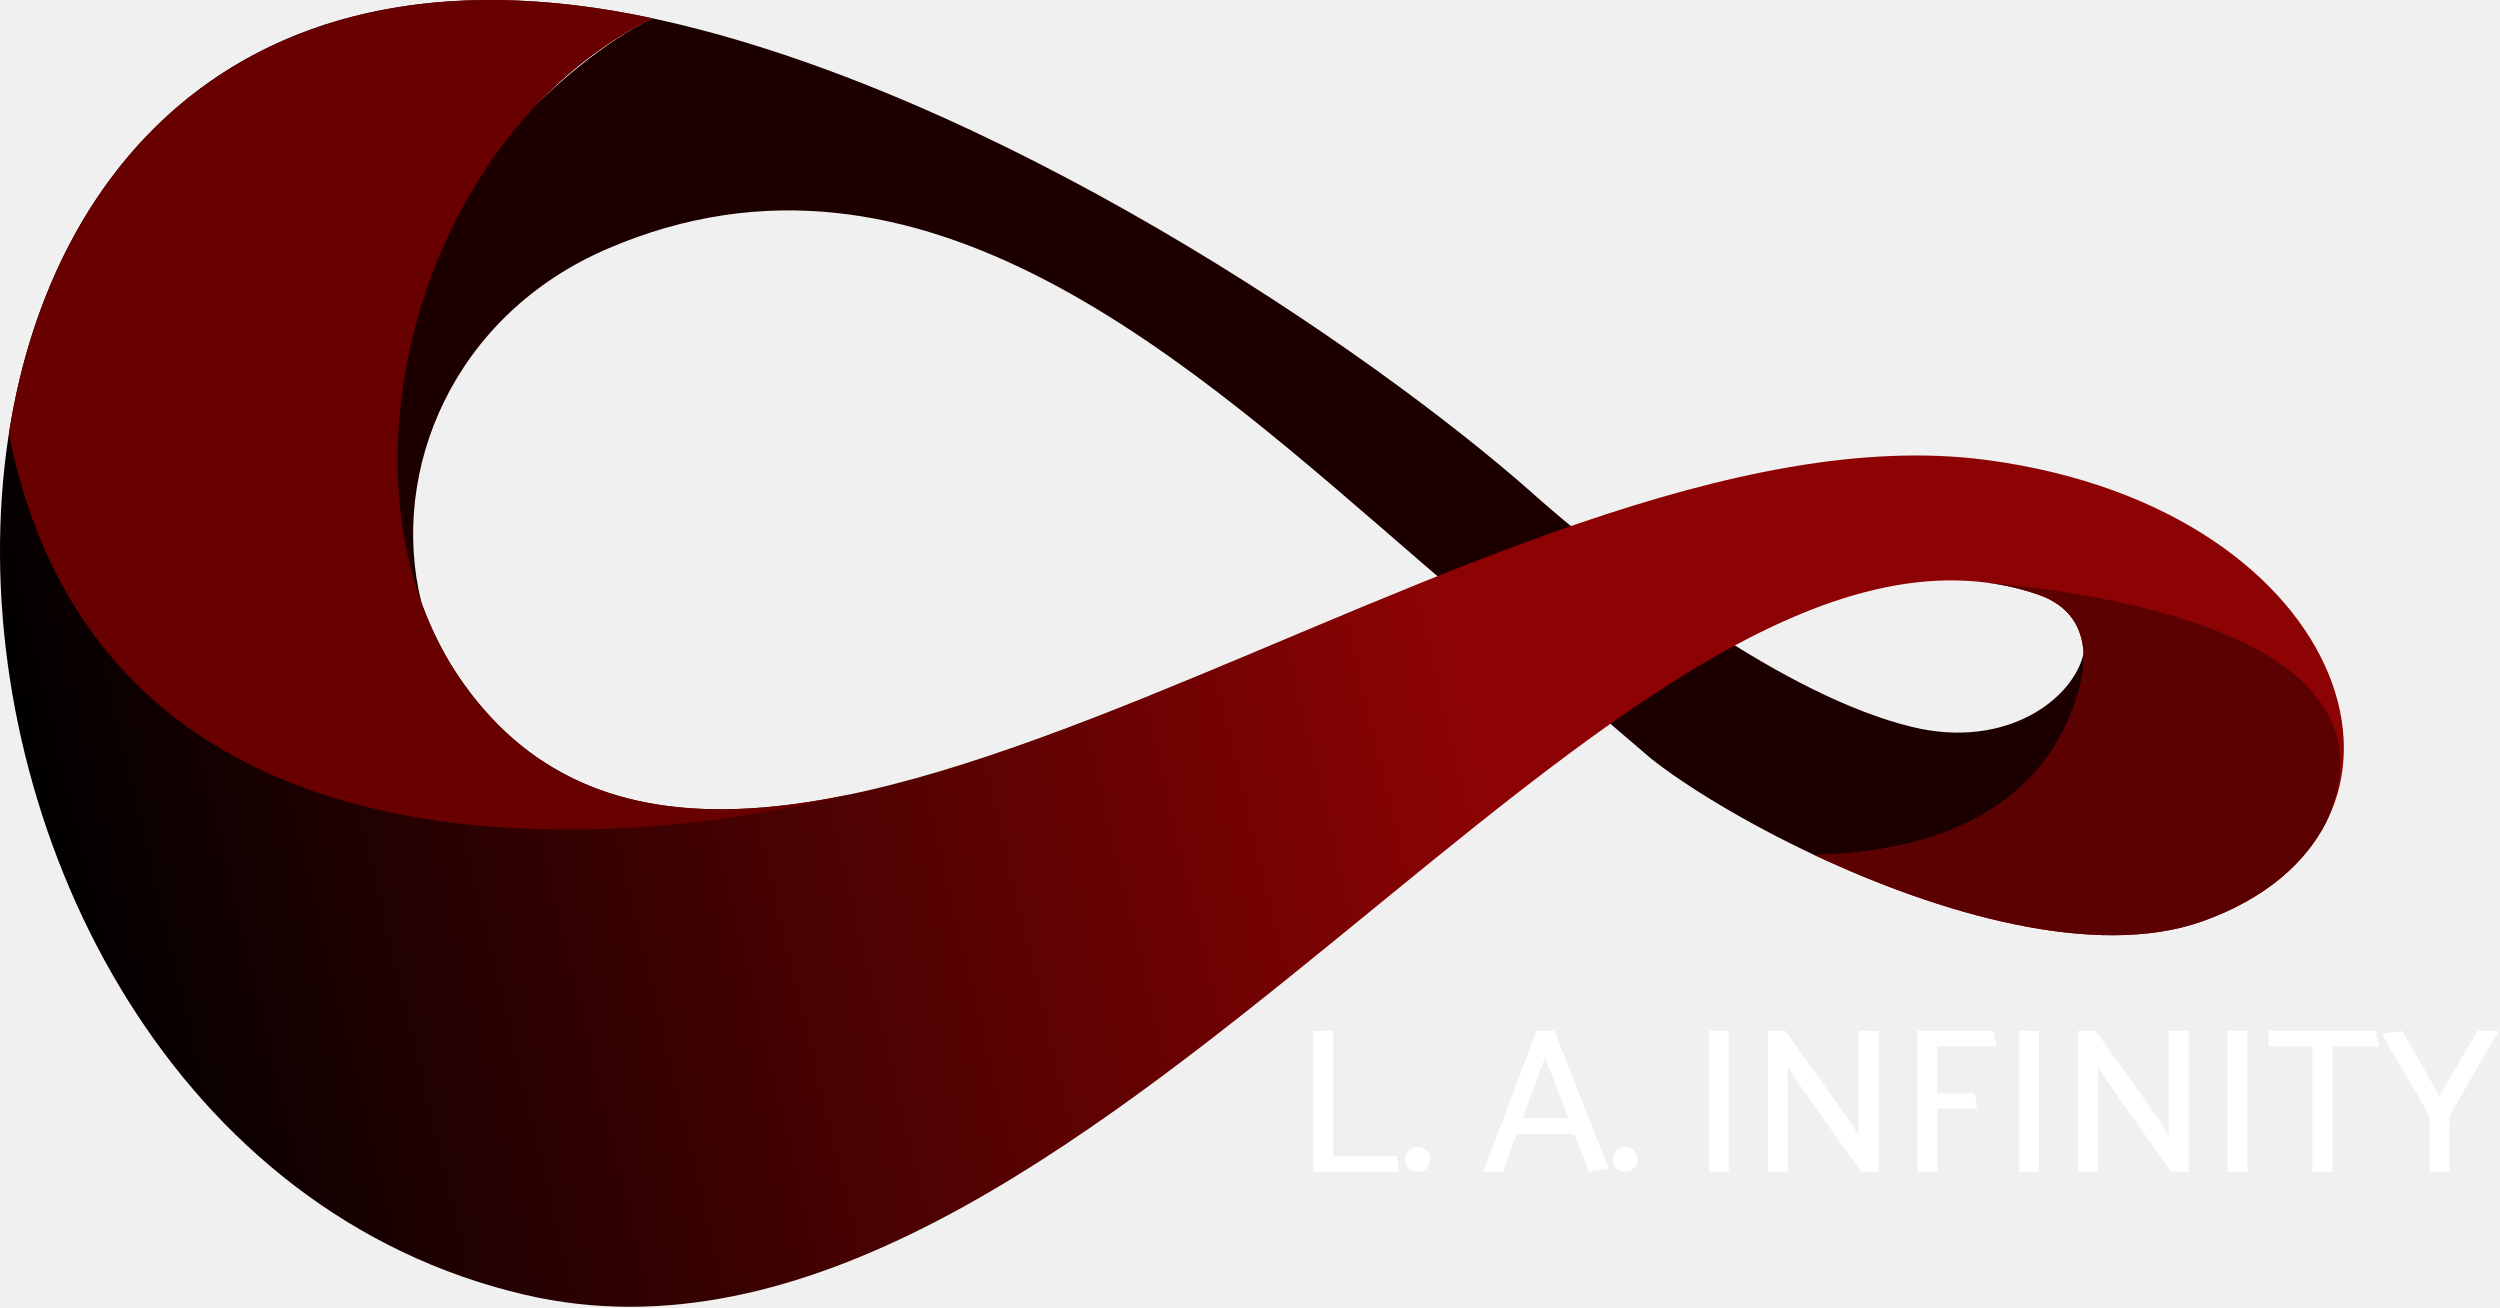
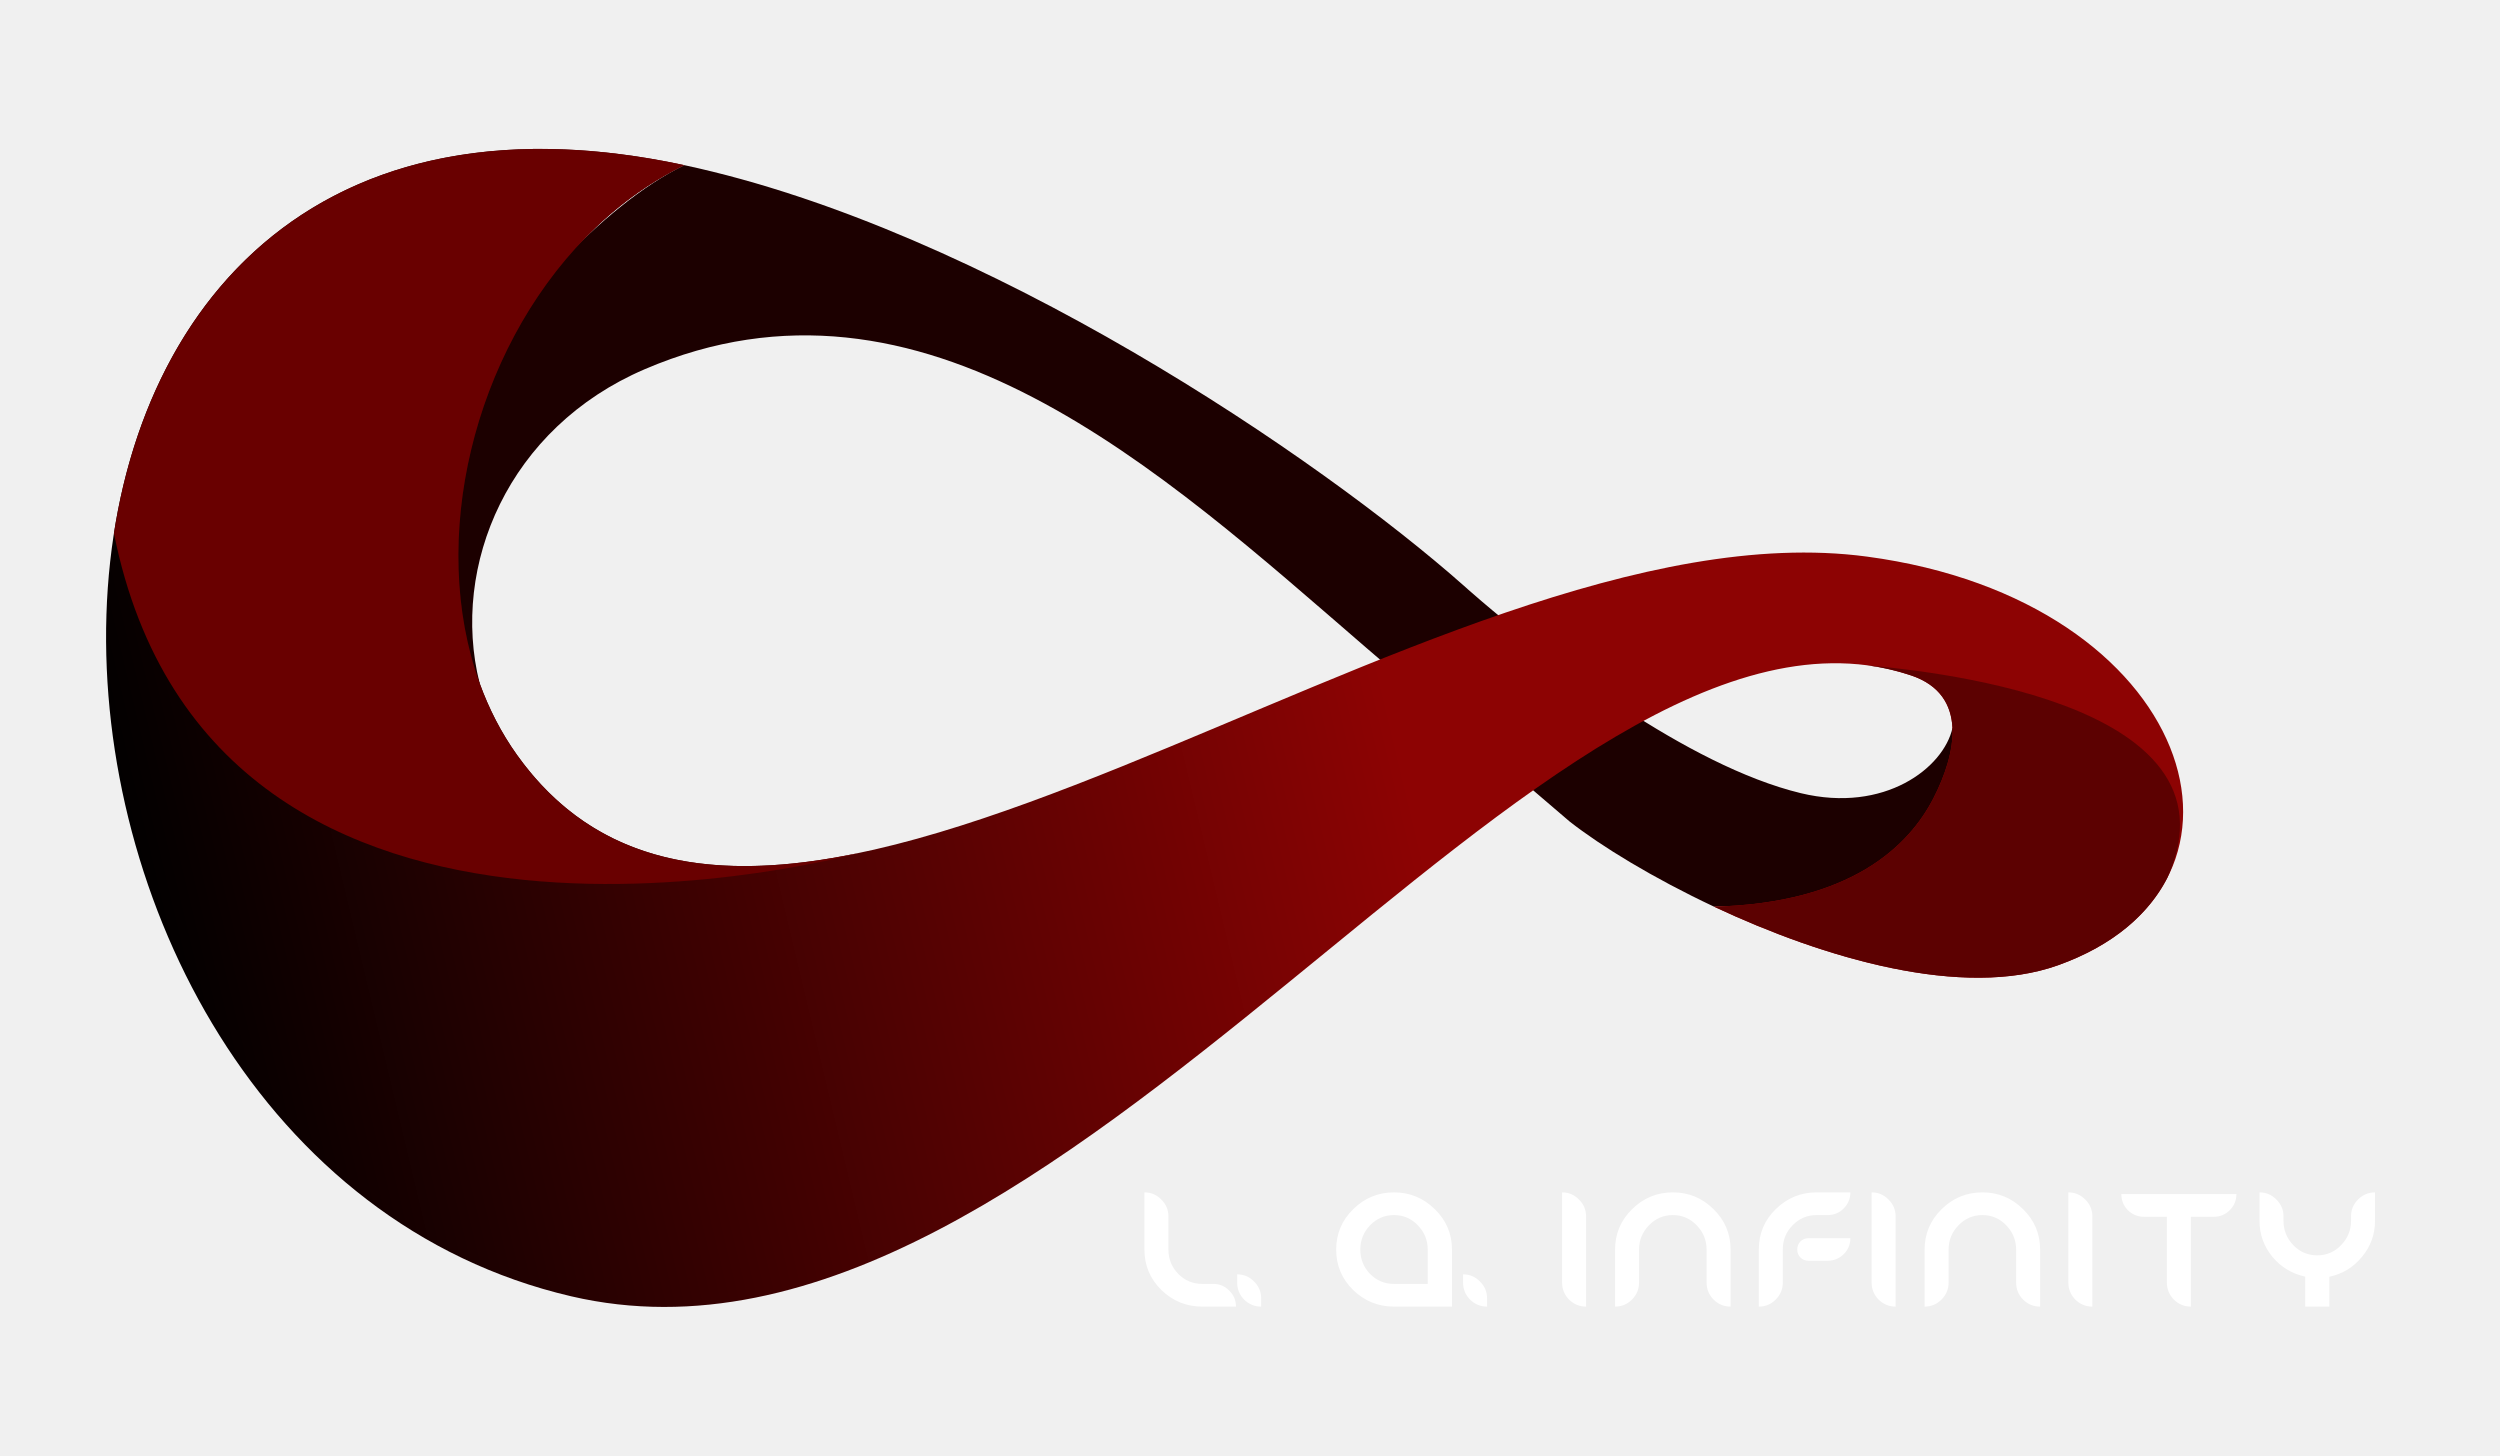
- <svg xmlns="http://www.w3.org/2000/svg" width="2172" height="1136" viewBox="0 0 2172 1136" fill="none">
-   <path fill-rule="evenodd" clip-rule="evenodd" d="M1661.61 631.65C1605.59 618.146 1543.49 584.672 1488.38 548.694C1426.98 508.596 1374.26 465.386 1348.33 443.231C1337.36 433.853 1331.18 428.246 1331.18 428.246C1190.36 303.572 861.241 79.015 566.875 15.902C403.071 96.445 218.097 413.856 211.247 525.01C205.161 623.779 366.121 523.502 366.121 523.502C337.649 408.644 394.087 273.46 528.057 215.995C800.917 98.95 1034.6 315.697 1234.94 488.619C1253.58 504.712 1271.93 520.421 1290 535.45L1376.76 609.692L1434.83 659.387C1465.55 683.503 1516.72 714.842 1576.42 742.884C1833.45 744.077 1842.55 576.778 1810.2 567.778C1801.49 606.834 1743.67 651.428 1661.61 631.65Z" fill="#1C0000" />
-   <mask id="mask0_21_97" style="mask-type:luminance" maskUnits="userSpaceOnUse" x="0" y="0" width="2037" height="1136">
-     <path d="M1791.52 636.628C1767.5 683.359 1710.7 739.473 1576.42 742.882C1684.5 793.651 1820.52 833.616 1913.66 800.344C2135.04 721.267 2047.47 442.6 1726.3 399.682C1294.14 341.933 650.73 941.78 402.736 593.962C280.794 422.931 361.668 116.803 566.876 15.902C-190.007 -146.384 -150.037 983.667 456.027 1124.9C940.268 1237.75 1408.54 395.236 1769.52 516.146C1826.08 535.091 1814 592.897 1791.52 636.628Z" fill="white" />
+ <svg xmlns="http://www.w3.org/2000/svg" width="2451" height="1427" viewBox="0 0 2451 1427" fill="none">
+   <path fill-rule="evenodd" clip-rule="evenodd" d="M1765.61 777.65C1709.59 764.146 1647.49 730.672 1592.38 694.694C1530.98 654.596 1478.26 611.386 1452.33 589.231C1441.36 579.853 1435.18 574.246 1435.18 574.246C1294.36 449.572 965.241 225.015 670.875 161.902C507.071 242.445 322.097 559.856 315.247 671.01C309.161 769.779 470.121 669.502 470.121 669.502C441.649 554.644 498.087 419.46 632.057 361.995C904.917 244.95 1138.6 461.697 1338.94 634.619C1357.58 650.712 1375.93 666.421 1394 681.45L1480.76 755.692L1538.83 805.387C1569.55 829.503 1620.72 860.842 1680.42 888.884C1937.45 890.077 1946.55 722.778 1914.2 713.778C1905.49 752.834 1847.67 797.428 1765.61 777.65Z" fill="#1C0000" />
+   <mask id="mask0_35_15" style="mask-type:luminance" maskUnits="userSpaceOnUse" x="104" y="146" width="2037" height="1136">
+     <path d="M1895.52 782.628C1871.5 829.359 1814.7 885.473 1680.42 888.882C1788.5 939.651 1924.52 979.616 2017.66 946.344C2239.04 867.267 2151.47 588.6 1830.3 545.682C1398.14 487.933 754.73 1087.78 506.736 739.962C384.794 568.931 465.668 262.803 670.876 161.902C-86.007 -0.384 -46.037 1129.67 560.027 1270.9C1044.27 1383.75 1512.54 541.236 1873.52 662.146C1930.08 681.091 1918 738.897 1895.52 782.628Z" fill="white" />
  </mask>
-   <g mask="url(#mask0_21_97)">
-     <path d="M2135.04 -146.385H-190.007V1237.75H2135.04V-146.385Z" fill="url(#paint0_linear_21_97)" />
+   <g mask="url(#mask0_35_15)">
+     <path d="M2239.04 -0.385H-86.007V1383.75H2239.04V-0.385Z" fill="url(#paint0_linear_35_15)" />
  </g>
-   <path fill-rule="evenodd" clip-rule="evenodd" d="M2020.98 714.407C2100.65 537.333 1767.92 510.352 1726.06 506.183C1740.71 508.068 1755.2 511.348 1769.52 516.144C1798.09 525.714 1809.15 545.197 1810.2 567.776C1811.23 589.896 1802.65 614.987 1791.52 636.628C1767.5 683.359 1710.7 739.473 1576.42 742.882C1684.5 793.651 1820.52 833.616 1913.66 800.344C1967.05 781.27 2002.48 750.591 2020.98 714.407Z" fill="#5C0101" />
-   <path fill-rule="evenodd" clip-rule="evenodd" d="M366.123 523.502C315.817 384.059 359.581 199.669 470.691 86.205C498.634 57.671 530.837 33.621 566.875 15.902C224.964 -57.408 45.664 133.001 7.699 376.847C105.338 865.174 738.529 690.168 738.529 690.168C599.738 719.256 481.364 704.241 402.736 593.962C387.36 572.396 375.207 548.681 366.123 523.502Z" fill="#690000" />
-   <path d="M1215.62 1018H1140.92V895.6H1158.2V1004.5H1213.46L1215.62 1018ZM1231.89 996.4C1234.89 996.4 1237.41 997.48 1239.45 999.64C1241.49 1001.68 1242.51 1004.2 1242.51 1007.2C1242.51 1010.2 1241.49 1012.78 1239.45 1014.94C1237.41 1016.98 1234.89 1018 1231.89 1018C1228.77 1018 1226.13 1016.98 1223.97 1014.94C1221.93 1012.78 1220.91 1010.2 1220.91 1007.2C1220.91 1004.2 1221.93 1001.68 1223.97 999.64C1226.13 997.48 1228.77 996.4 1231.89 996.4ZM1342.37 918.82L1322.75 971.38H1362.53L1342.37 918.82ZM1350.47 895.6L1397.63 1015.48L1380.53 1018L1367.75 985.24H1317.89L1305.65 1018H1288.73L1334.81 895.6H1350.47ZM1412.07 996.4C1415.07 996.4 1417.59 997.48 1419.63 999.64C1421.67 1001.68 1422.69 1004.2 1422.69 1007.2C1422.69 1010.2 1421.67 1012.78 1419.63 1014.94C1417.59 1016.98 1415.07 1018 1412.07 1018C1408.95 1018 1406.31 1016.98 1404.15 1014.94C1402.11 1012.78 1401.09 1010.2 1401.09 1007.2C1401.09 1004.2 1402.11 1001.68 1404.15 999.64C1406.31 997.48 1408.95 996.4 1412.07 996.4ZM1484.75 1018V895.6H1502.03V1018H1484.75ZM1535.9 1018V895.6H1551.2L1606.1 972.64L1614.74 986.14V895.6H1632.2V1018H1616.72L1560.02 937.54L1553.18 926.74V1018H1535.9ZM1717.82 963.1H1683.08V1018H1665.8V895.6H1731.86L1734.38 908.92H1683.08V949.96H1715.66L1717.82 963.1ZM1754.22 1018V895.6H1771.5V1018H1754.22ZM1805.37 1018V895.6H1820.67L1875.57 972.64L1884.21 986.14V895.6H1901.67V1018H1886.19L1829.49 937.54L1822.65 926.74V1018H1805.37ZM1935.28 1018V895.6H1952.56V1018H1935.28ZM2066.71 909.28H2026.39V1018H2008.93V909.28H1970.95V895.6H2064.37C2064.73 897.88 2065.09 900.16 2065.45 902.44C2065.81 904.72 2066.23 907 2066.71 909.28ZM2110.78 1018V969.4L2069.2 898.12L2087.02 895.6L2119.42 952.12L2152.54 895.6H2170.9L2128.24 969.22L2128.06 1018H2110.78Z" fill="white" />
+   <path fill-rule="evenodd" clip-rule="evenodd" d="M2124.98 860.407C2204.65 683.333 1871.92 656.352 1830.06 652.183C1844.71 654.068 1859.2 657.348 1873.52 662.144C1902.09 671.714 1913.15 691.197 1914.2 713.776C1915.23 735.896 1906.65 760.987 1895.52 782.628C1871.5 829.359 1814.7 885.473 1680.42 888.882C1788.5 939.651 1924.52 979.616 2017.66 946.344C2071.05 927.27 2106.48 896.591 2124.98 860.407Z" fill="#5C0101" />
+   <path fill-rule="evenodd" clip-rule="evenodd" d="M470.123 669.502C419.817 530.059 463.581 345.669 574.691 232.205C602.634 203.671 634.837 179.621 670.875 161.902C328.964 88.592 149.664 279.001 111.699 522.847C209.338 1011.17 842.529 836.168 842.529 836.168C703.738 865.256 585.364 850.241 506.736 739.962C491.36 718.396 479.207 694.681 470.123 669.502Z" fill="#690000" />
+   <path d="M1145.52 1225.14C1145.52 1234.38 1148.74 1242.31 1155.18 1248.94C1161.62 1255.47 1169.46 1258.74 1178.7 1258.74H1189.48C1195.64 1258.74 1200.87 1260.93 1205.16 1265.32C1209.55 1269.61 1211.74 1274.84 1211.74 1281H1178.7C1163.21 1281 1149.86 1275.59 1138.66 1264.76C1127.55 1253.84 1122 1240.63 1122 1225.14V1169C1128.44 1169 1133.95 1171.33 1138.52 1176C1143.19 1180.57 1145.52 1186.08 1145.52 1192.52V1225.14ZM1236.44 1272.88V1281C1230 1281 1224.44 1278.71 1219.78 1274.14C1215.2 1269.47 1212.92 1263.92 1212.92 1257.48V1249.36C1219.36 1249.36 1224.86 1251.69 1229.44 1256.36C1234.1 1260.93 1236.44 1266.44 1236.44 1272.88ZM1423.53 1225.14V1281H1366.69C1351.19 1281 1337.85 1275.59 1326.65 1264.76C1315.54 1253.84 1309.99 1240.63 1309.99 1225.14C1309.99 1209.65 1315.54 1196.44 1326.65 1185.52C1337.85 1174.51 1351.19 1169 1366.69 1169C1382.18 1169 1395.53 1174.51 1406.73 1185.52C1417.93 1196.44 1423.53 1209.65 1423.53 1225.14ZM1399.73 1258.74V1225.14C1399.73 1215.9 1396.51 1207.97 1390.07 1201.34C1383.72 1194.62 1375.93 1191.26 1366.69 1191.26C1357.45 1191.26 1349.61 1194.62 1343.17 1201.34C1336.82 1207.97 1333.65 1215.9 1333.65 1225.14C1333.65 1234.38 1336.82 1242.31 1343.17 1248.94C1349.61 1255.47 1357.45 1258.74 1366.69 1258.74H1399.73ZM1457.92 1272.88V1281C1451.48 1281 1445.93 1278.71 1441.26 1274.14C1436.69 1269.47 1434.4 1263.92 1434.4 1257.48V1249.36C1440.84 1249.36 1446.35 1251.69 1450.92 1256.36C1455.59 1260.93 1457.92 1266.44 1457.92 1272.88ZM1554.99 1192.52V1281C1548.55 1281 1543 1278.71 1538.33 1274.14C1533.76 1269.47 1531.47 1263.92 1531.47 1257.48V1169C1537.91 1169 1543.42 1171.33 1547.99 1176C1552.66 1180.57 1554.99 1186.08 1554.99 1192.52ZM1673.15 1225.14C1673.15 1215.99 1669.93 1208.06 1663.49 1201.34C1657.05 1194.62 1649.26 1191.26 1640.11 1191.26C1630.87 1191.26 1623.03 1194.62 1616.59 1201.34C1610.15 1207.97 1606.93 1215.9 1606.93 1225.14V1257.48C1606.93 1263.92 1604.6 1269.47 1599.93 1274.14C1595.36 1278.71 1589.85 1281 1583.41 1281V1225.14C1583.41 1209.65 1588.96 1196.44 1600.07 1185.52C1611.18 1174.51 1624.52 1169 1640.11 1169C1655.6 1169 1668.9 1174.51 1680.01 1185.52C1691.12 1196.44 1696.67 1209.65 1696.67 1225.14V1281C1690.23 1281 1684.68 1278.71 1680.01 1274.14C1675.44 1269.47 1673.15 1263.92 1673.15 1257.48V1225.14ZM1773.07 1213.94C1769.9 1213.94 1767.24 1215.01 1765.09 1217.16C1763.04 1219.31 1762.01 1221.97 1762.01 1225.14C1762.01 1228.22 1763.08 1230.83 1765.23 1232.98C1767.38 1235.03 1769.99 1236.06 1773.07 1236.06H1791.69C1797.85 1236.06 1803.12 1233.91 1807.51 1229.62C1811.9 1225.33 1814.09 1220.1 1814.09 1213.94H1773.07ZM1747.87 1224.86V1257.48C1747.87 1263.92 1745.54 1269.47 1740.87 1274.14C1736.3 1278.71 1730.79 1281 1724.35 1281V1224.86C1724.35 1209.37 1729.9 1196.21 1741.01 1185.38C1752.21 1174.46 1765.56 1169 1781.05 1169H1814.09C1814.09 1175.16 1811.9 1180.43 1807.51 1184.82C1803.22 1189.11 1797.99 1191.26 1791.83 1191.26H1781.05C1771.81 1191.26 1763.97 1194.57 1757.53 1201.2C1751.09 1207.73 1747.87 1215.62 1747.87 1224.86ZM1858.46 1192.52V1281C1852.02 1281 1846.47 1278.71 1841.8 1274.14C1837.23 1269.47 1834.94 1263.92 1834.94 1257.48V1169C1841.38 1169 1846.89 1171.33 1851.46 1176C1856.13 1180.57 1858.46 1186.08 1858.46 1192.52ZM1976.62 1225.14C1976.62 1215.99 1973.4 1208.06 1966.96 1201.34C1960.52 1194.62 1952.72 1191.26 1943.58 1191.26C1934.34 1191.26 1926.5 1194.62 1920.06 1201.34C1913.62 1207.97 1910.4 1215.9 1910.4 1225.14V1257.48C1910.4 1263.92 1908.06 1269.47 1903.4 1274.14C1898.82 1278.71 1893.32 1281 1886.88 1281V1225.14C1886.88 1209.65 1892.43 1196.44 1903.54 1185.52C1914.64 1174.51 1927.99 1169 1943.58 1169C1959.07 1169 1972.37 1174.51 1983.48 1185.52C1994.58 1196.44 2000.14 1209.65 2000.14 1225.14V1281C1993.7 1281 1988.14 1278.71 1983.48 1274.14C1978.9 1269.47 1976.62 1263.92 1976.62 1257.48V1225.14ZM2051.34 1192.52V1281C2044.9 1281 2039.34 1278.71 2034.68 1274.14C2030.1 1269.47 2027.82 1263.92 2027.82 1257.48V1169C2034.26 1169 2039.76 1171.33 2044.34 1176C2049 1180.57 2051.34 1186.08 2051.34 1192.52ZM2192.59 1170.68C2192.59 1176.84 2190.4 1182.11 2186.01 1186.5C2181.72 1190.79 2176.49 1192.94 2170.33 1192.94H2147.93V1281C2141.49 1281 2135.94 1278.71 2131.27 1274.14C2126.7 1269.47 2124.41 1263.92 2124.41 1257.48V1192.94H2102.01C2095.85 1192.94 2090.58 1190.79 2086.19 1186.5C2081.9 1182.11 2079.75 1176.84 2079.75 1170.68H2192.59ZM2283.68 1281H2260.02V1251.6C2247.05 1248.8 2236.32 1242.31 2227.82 1232.14C2219.42 1221.87 2215.22 1210.11 2215.22 1196.86V1169C2221.66 1169 2227.17 1171.33 2231.74 1176C2236.41 1180.57 2238.74 1186.08 2238.74 1192.52V1196.86C2238.74 1206.1 2241.96 1214.08 2248.4 1220.8C2254.84 1227.43 2262.68 1230.74 2271.92 1230.74C2281.07 1230.74 2288.86 1227.38 2295.3 1220.66C2301.74 1213.94 2304.96 1206.01 2304.96 1196.86V1192.52C2304.96 1186.08 2307.25 1180.57 2311.82 1176C2316.49 1171.33 2322.04 1169 2328.48 1169V1196.86C2328.48 1210.11 2324.24 1221.87 2315.74 1232.14C2307.34 1242.41 2296.66 1248.94 2283.68 1251.74V1281Z" fill="white" />
  <defs>
-     <linearGradient id="paint0_linear_21_97" x1="59.5" y1="889" x2="1270.98" y2="600.361" gradientUnits="userSpaceOnUse">
+     <linearGradient id="paint0_linear_35_15" x1="163.5" y1="1035" x2="1374.98" y2="746.361" gradientUnits="userSpaceOnUse">
      <stop />
      <stop offset="1" stop-color="#8D0303" />
    </linearGradient>
  </defs>
</svg>
